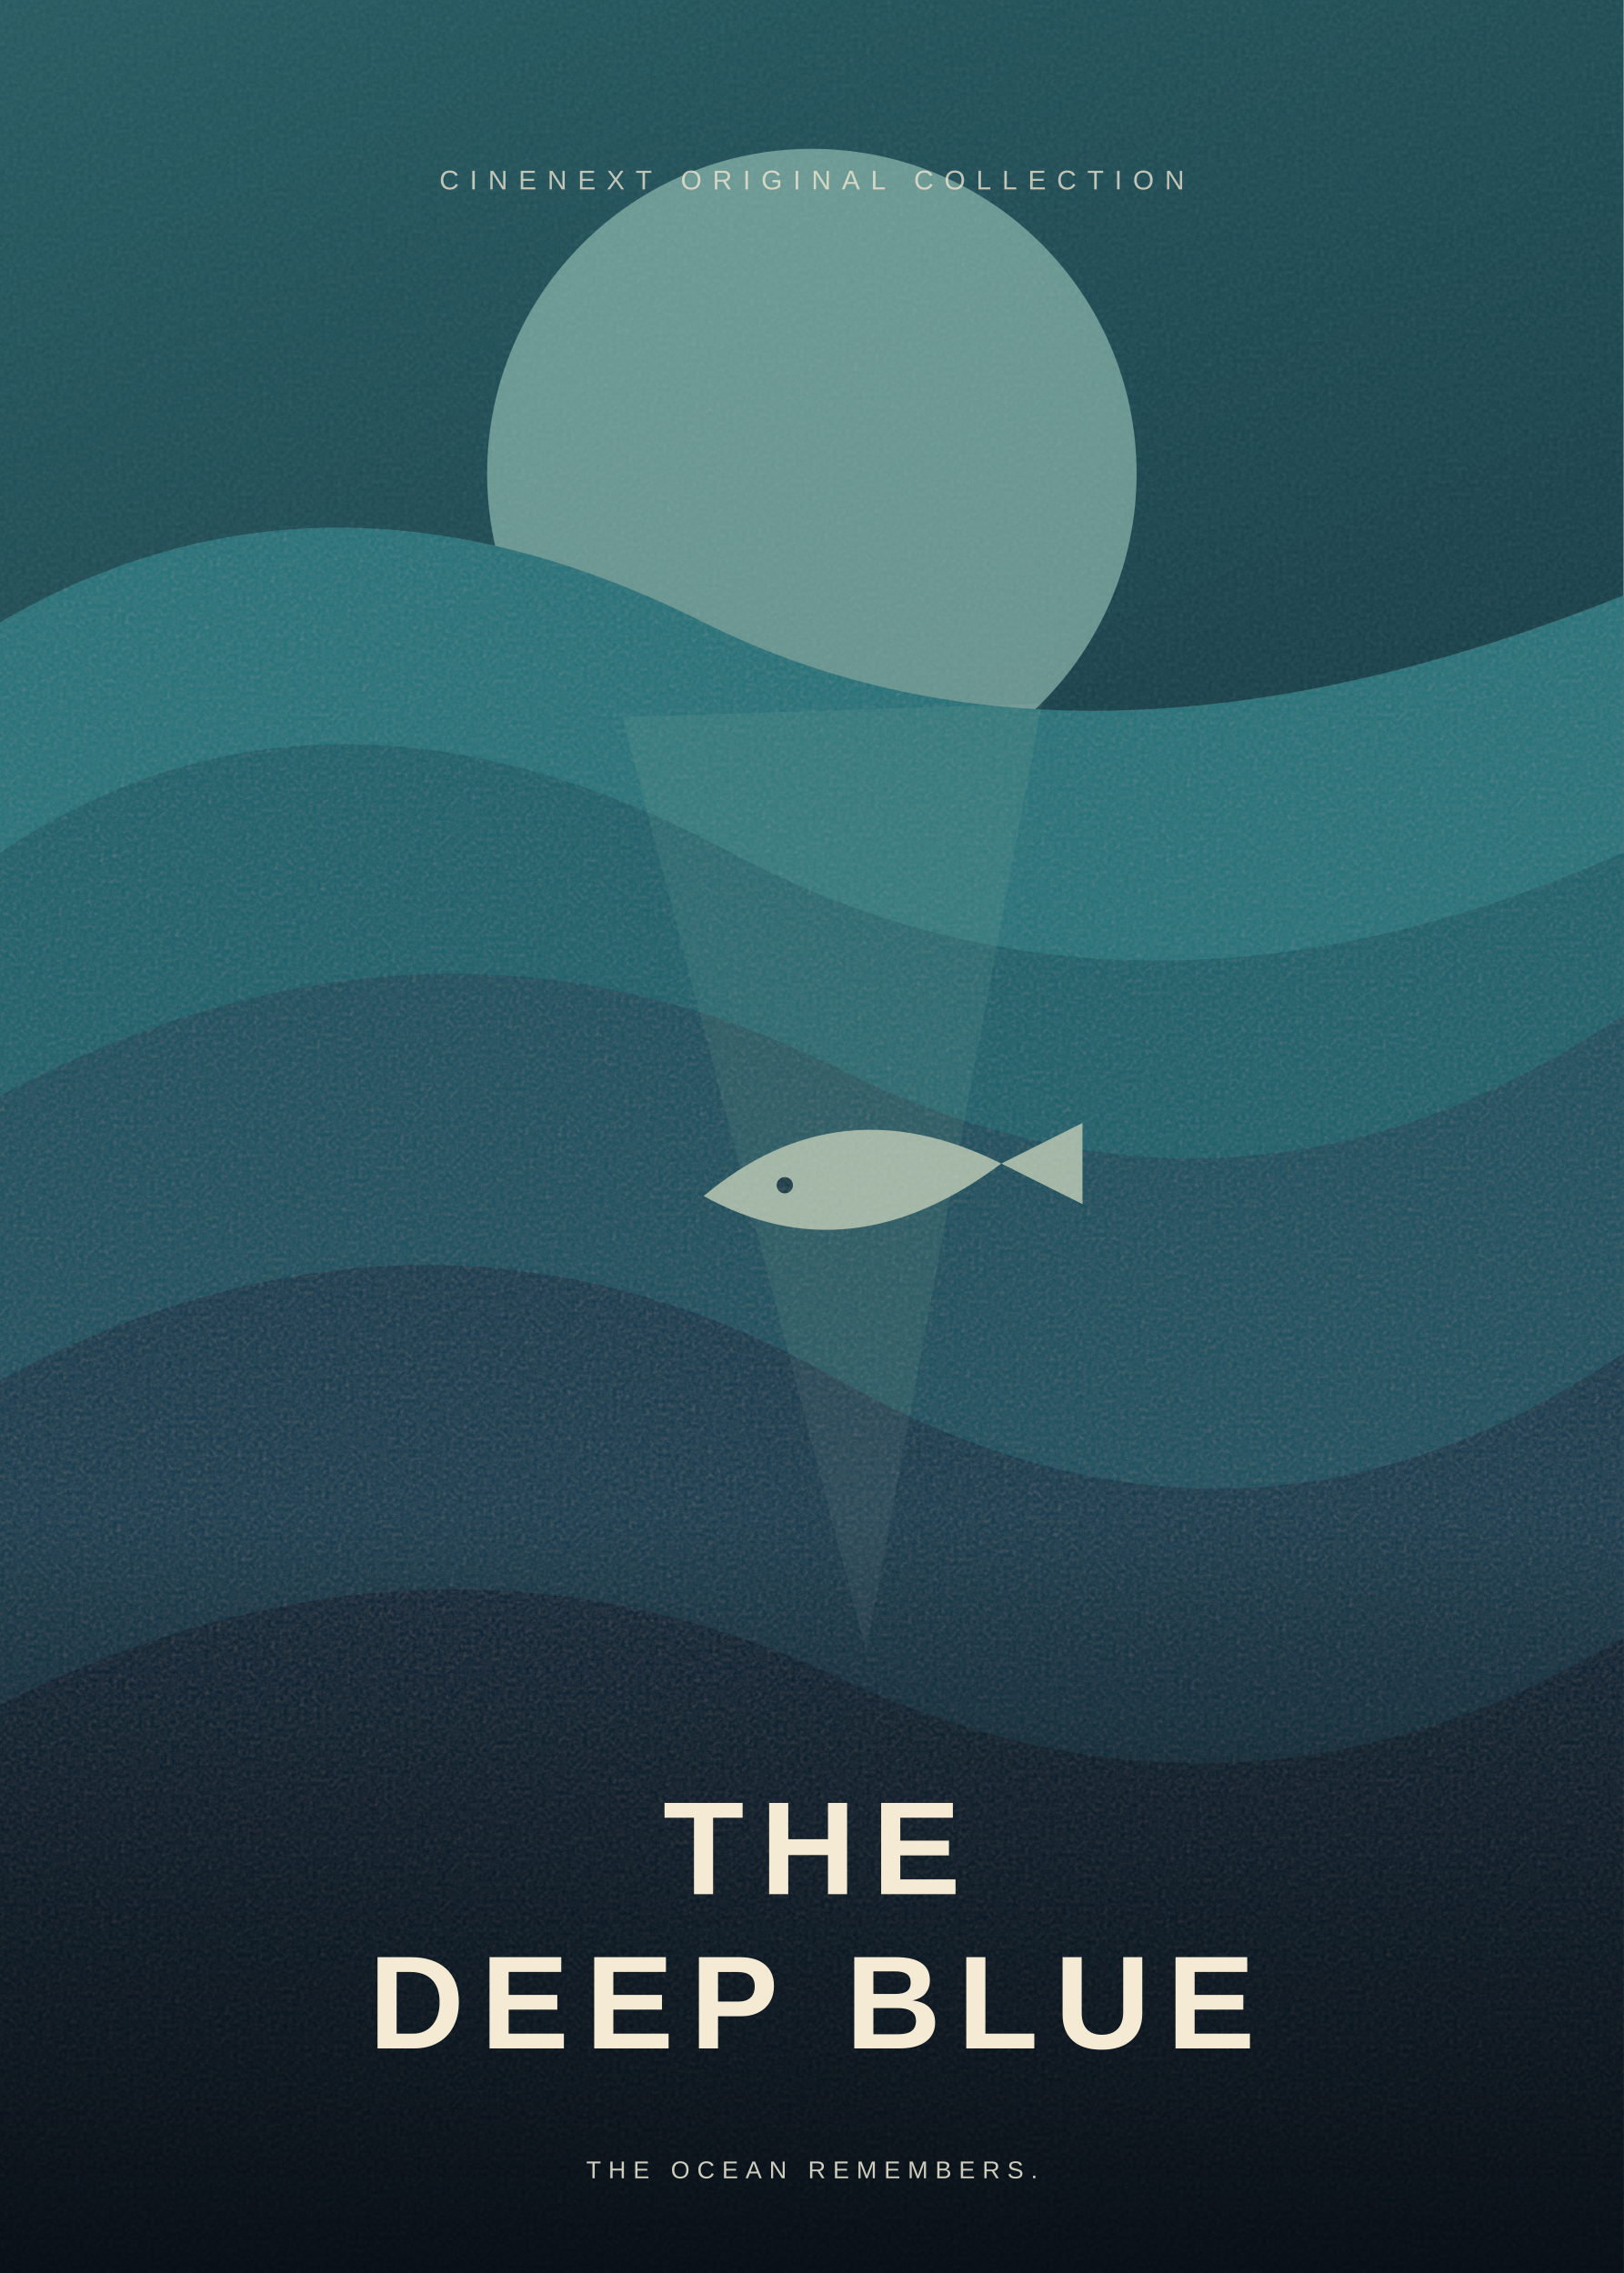
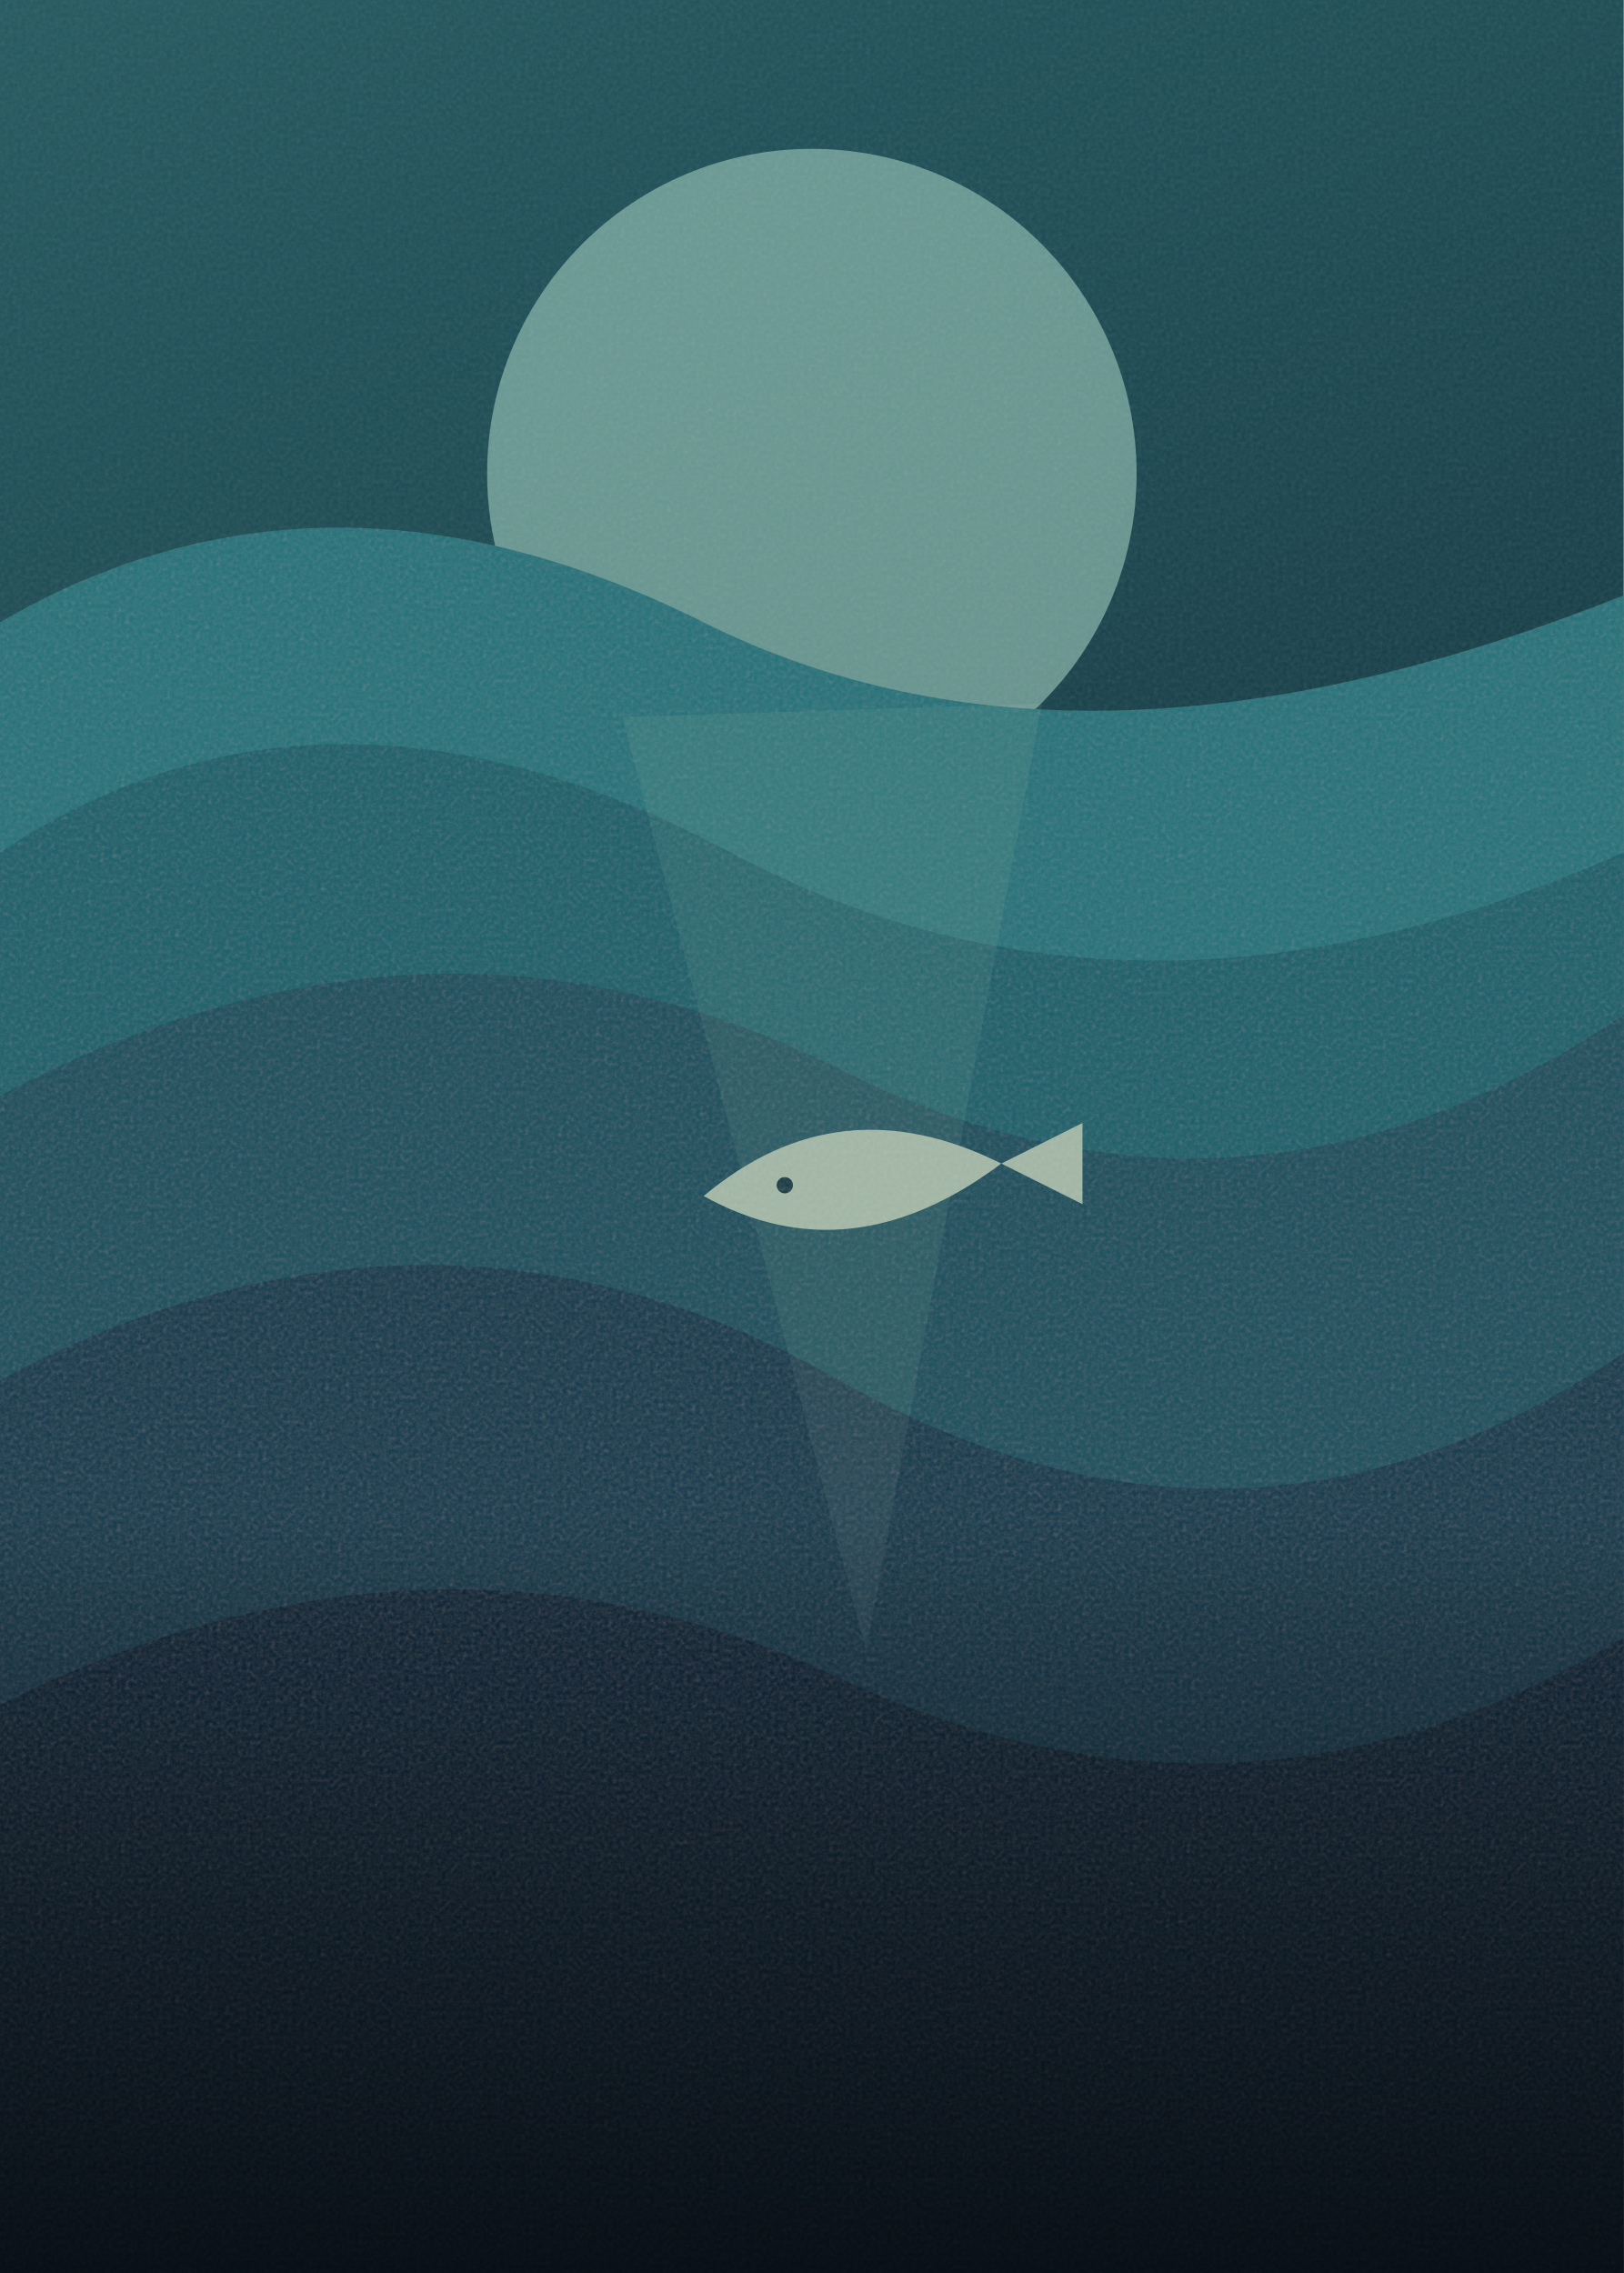
- <svg xmlns="http://www.w3.org/2000/svg" viewBox="0 0 600 840" role="img" aria-label="THE DEEP BLUE — original CineNext illustration">
+ <svg xmlns="http://www.w3.org/2000/svg" viewBox="0 0 600 840" role="img" aria-label="An underwater ocean landscape">
  <defs>
    <linearGradient id="sky" x2=".3" y2="1">
      <stop stop-color="#22585f" />
      <stop offset="1" stop-color="#092531" />
    </linearGradient>
    <linearGradient id="fade" x2="0" y2="1">
      <stop stop-color="#000" stop-opacity="0" />
      <stop offset="1" stop-color="#050a10" stop-opacity=".85" />
    </linearGradient>
    <radialGradient id="glow">
      <stop stop-color="#f4eccb" stop-opacity=".7" />
      <stop offset="1" stop-color="#f4eccb" stop-opacity="0" />
    </radialGradient>
    <filter id="grain">
      <feTurbulence type="fractalNoise" baseFrequency=".65" numOctaves="3" stitchTiles="stitch" />
      <feColorMatrix type="saturate" values="0" />
      <feComponentTransfer>
        <feFuncA type="linear" slope=".13" />
      </feComponentTransfer>
      <feBlend in="SourceGraphic" mode="soft-light" />
    </filter>
  </defs>
  <rect width="600" height="840" fill="url(#sky)" />
  <g filter="url(#grain)">
    <circle cx="300" cy="175" r="120" fill="#9ec9bd" opacity=".6" />
    <path d="M0 230Q120 160 260 230T600 220V840H0Z" fill="#27737a" />
    <path d="M0 315Q120 235 270 315T600 315V840H0Z" fill="#1b626c" />
    <path d="M0 405Q160 320 310 395T600 375V840H0Z" fill="#1b515f" />
    <path d="M0 510Q160 425 310 510T600 500V840H0Z" fill="#173d50" />
    <path d="M0 630Q160 550 310 620T600 605V840H0Z" fill="#102c3c" />
    <path d="M230 265L320 610 385 260" fill="#c7d6b1" opacity=".09" />
    <path d="M370 430q-60-30-110 12 54 30 110-12l30-15v30Z" fill="#a4b8a7" />
    <circle cx="290" cy="438" r="3" fill="#173c47" />
  </g>
  <rect y="560" width="600" height="280" fill="url(#fade)" />
-   <text x="300" y="70" text-anchor="middle" fill="#f5ebd5" opacity=".75" font-family="Arial,sans-serif" font-size="10" letter-spacing="4">CINENEXT ORIGINAL COLLECTION</text>
-   <text x="300" y="700" text-anchor="middle" font-family="Arial, sans-serif" font-size="49" font-weight="600" letter-spacing="6" fill="#f5ebd5">THE</text>
-   <text x="300" y="757" text-anchor="middle" font-family="Arial, sans-serif" font-size="49" font-weight="600" letter-spacing="6" fill="#f5ebd5">DEEP BLUE</text>
-   <text x="300" y="805" text-anchor="middle" fill="#cfcebd" font-family="Arial,sans-serif" font-size="9" letter-spacing="2.7">THE OCEAN REMEMBERS.</text>
</svg>
